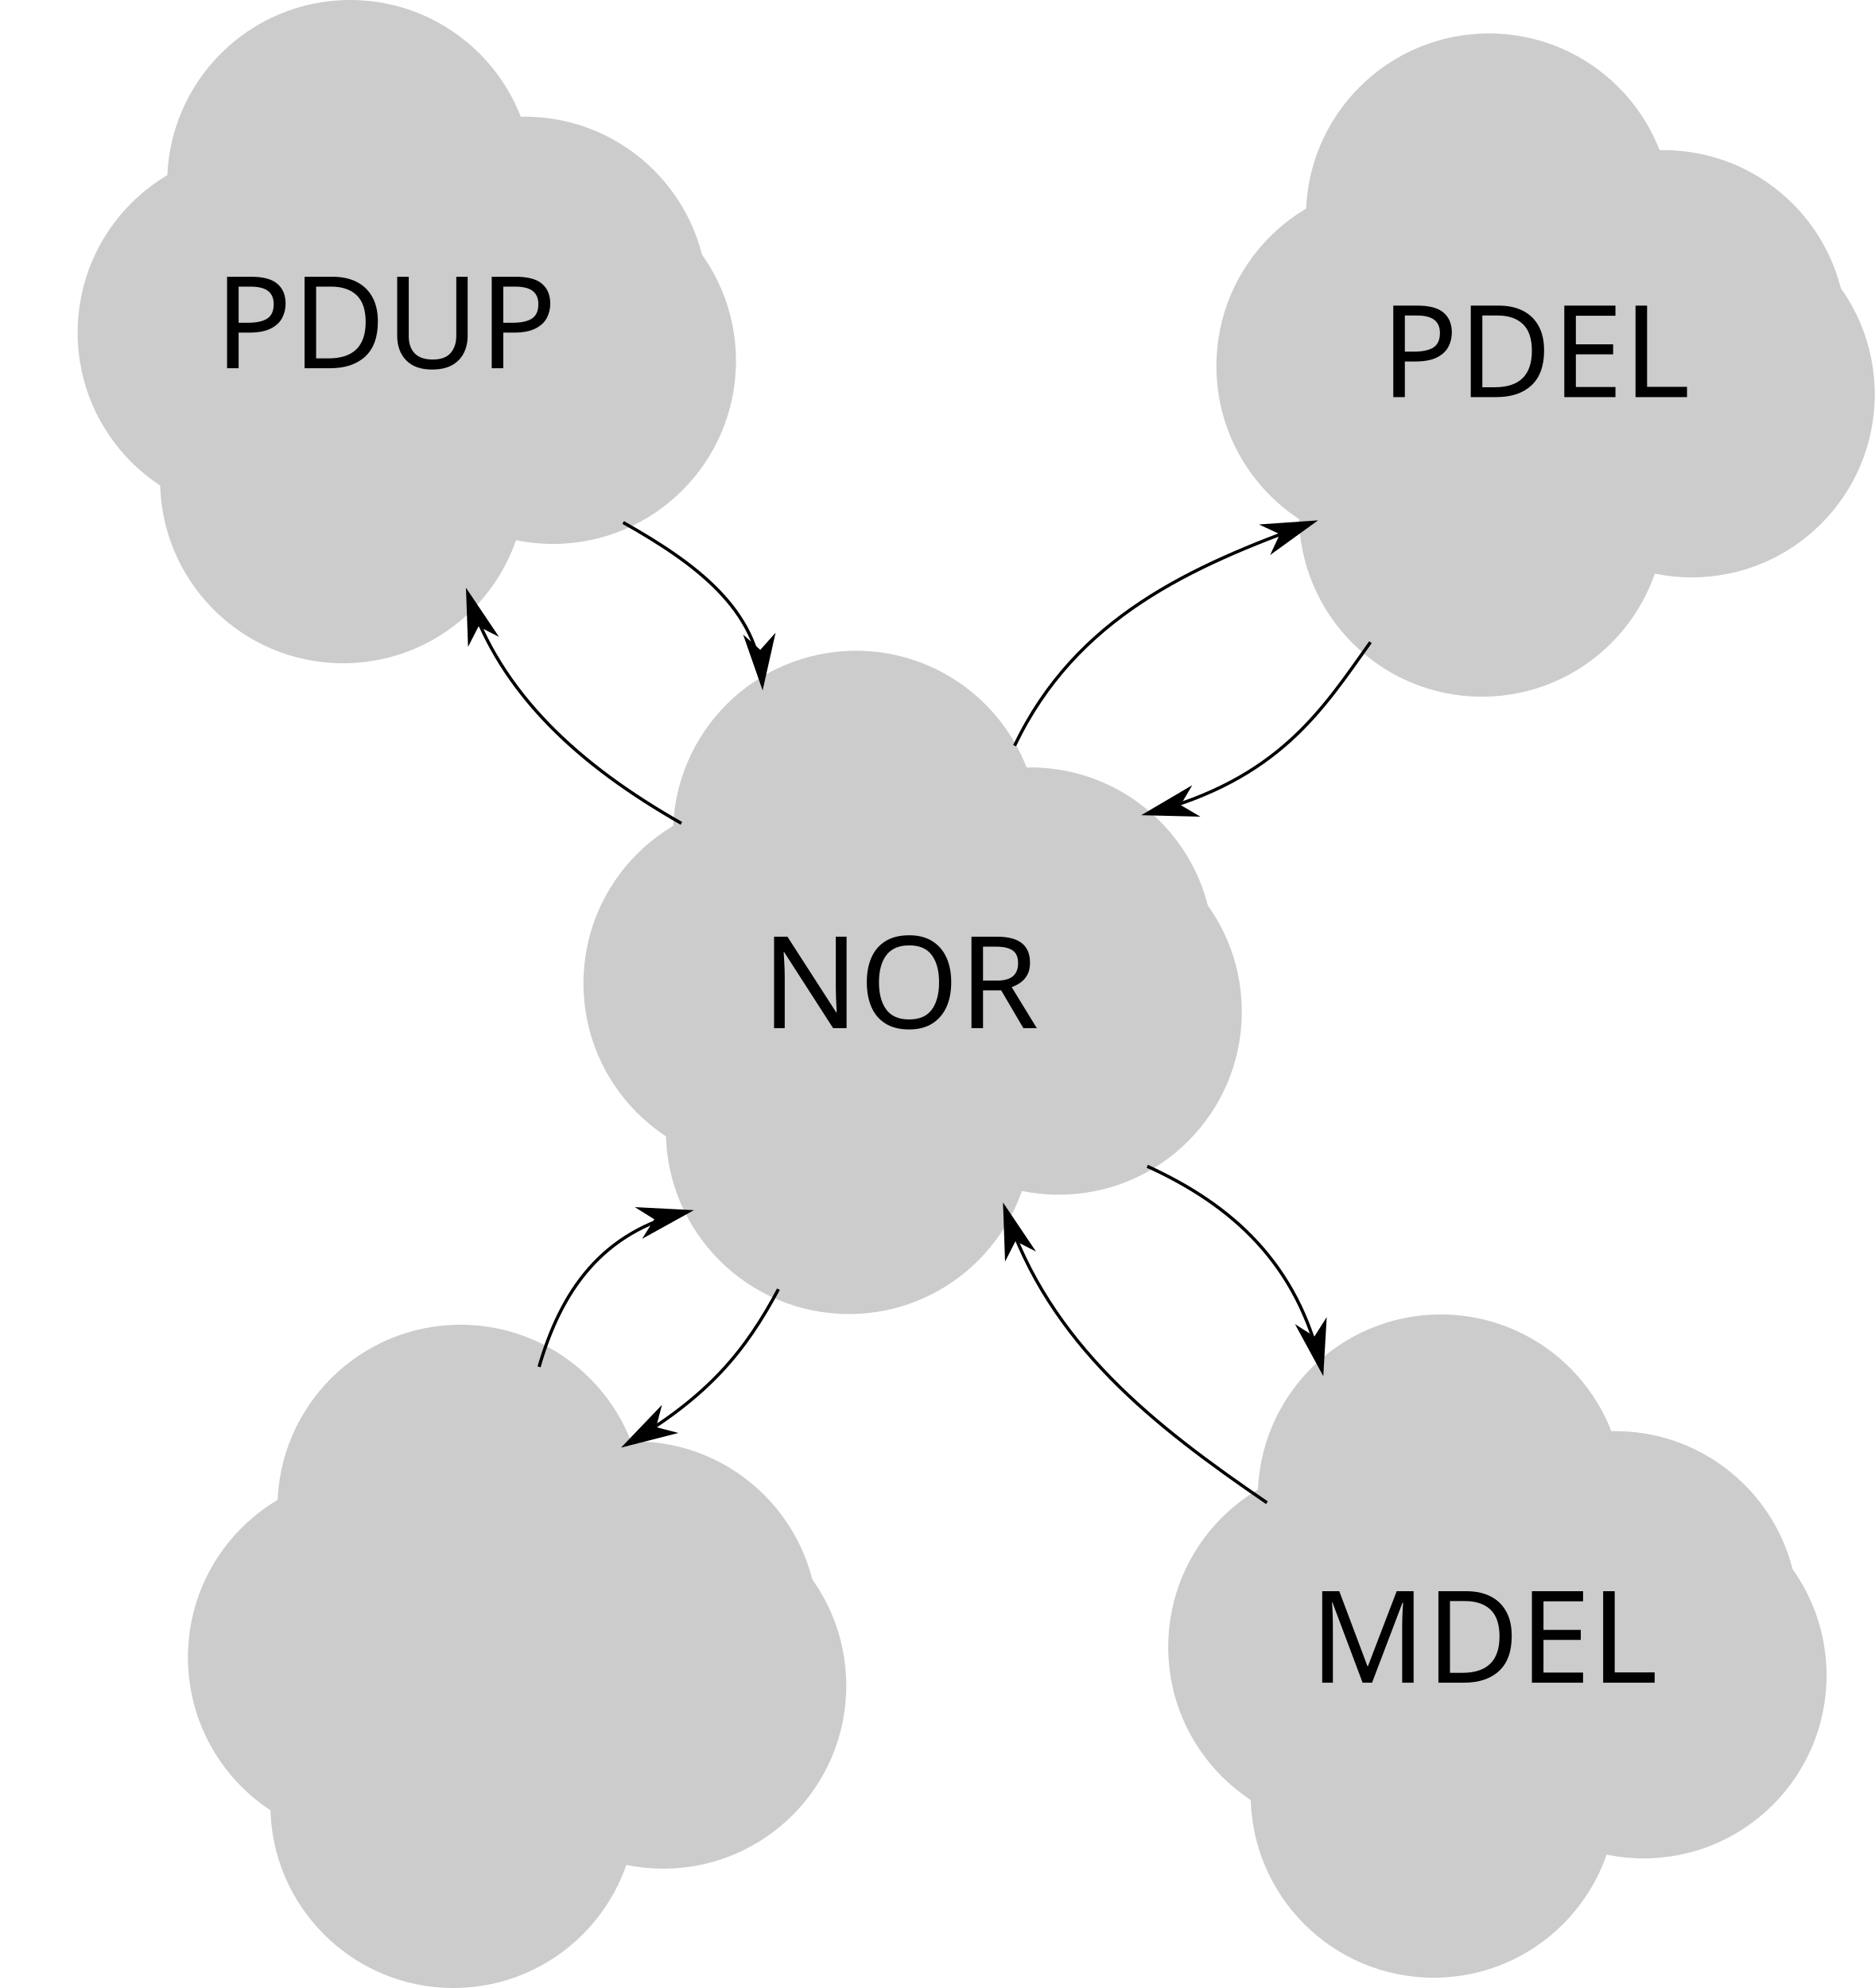
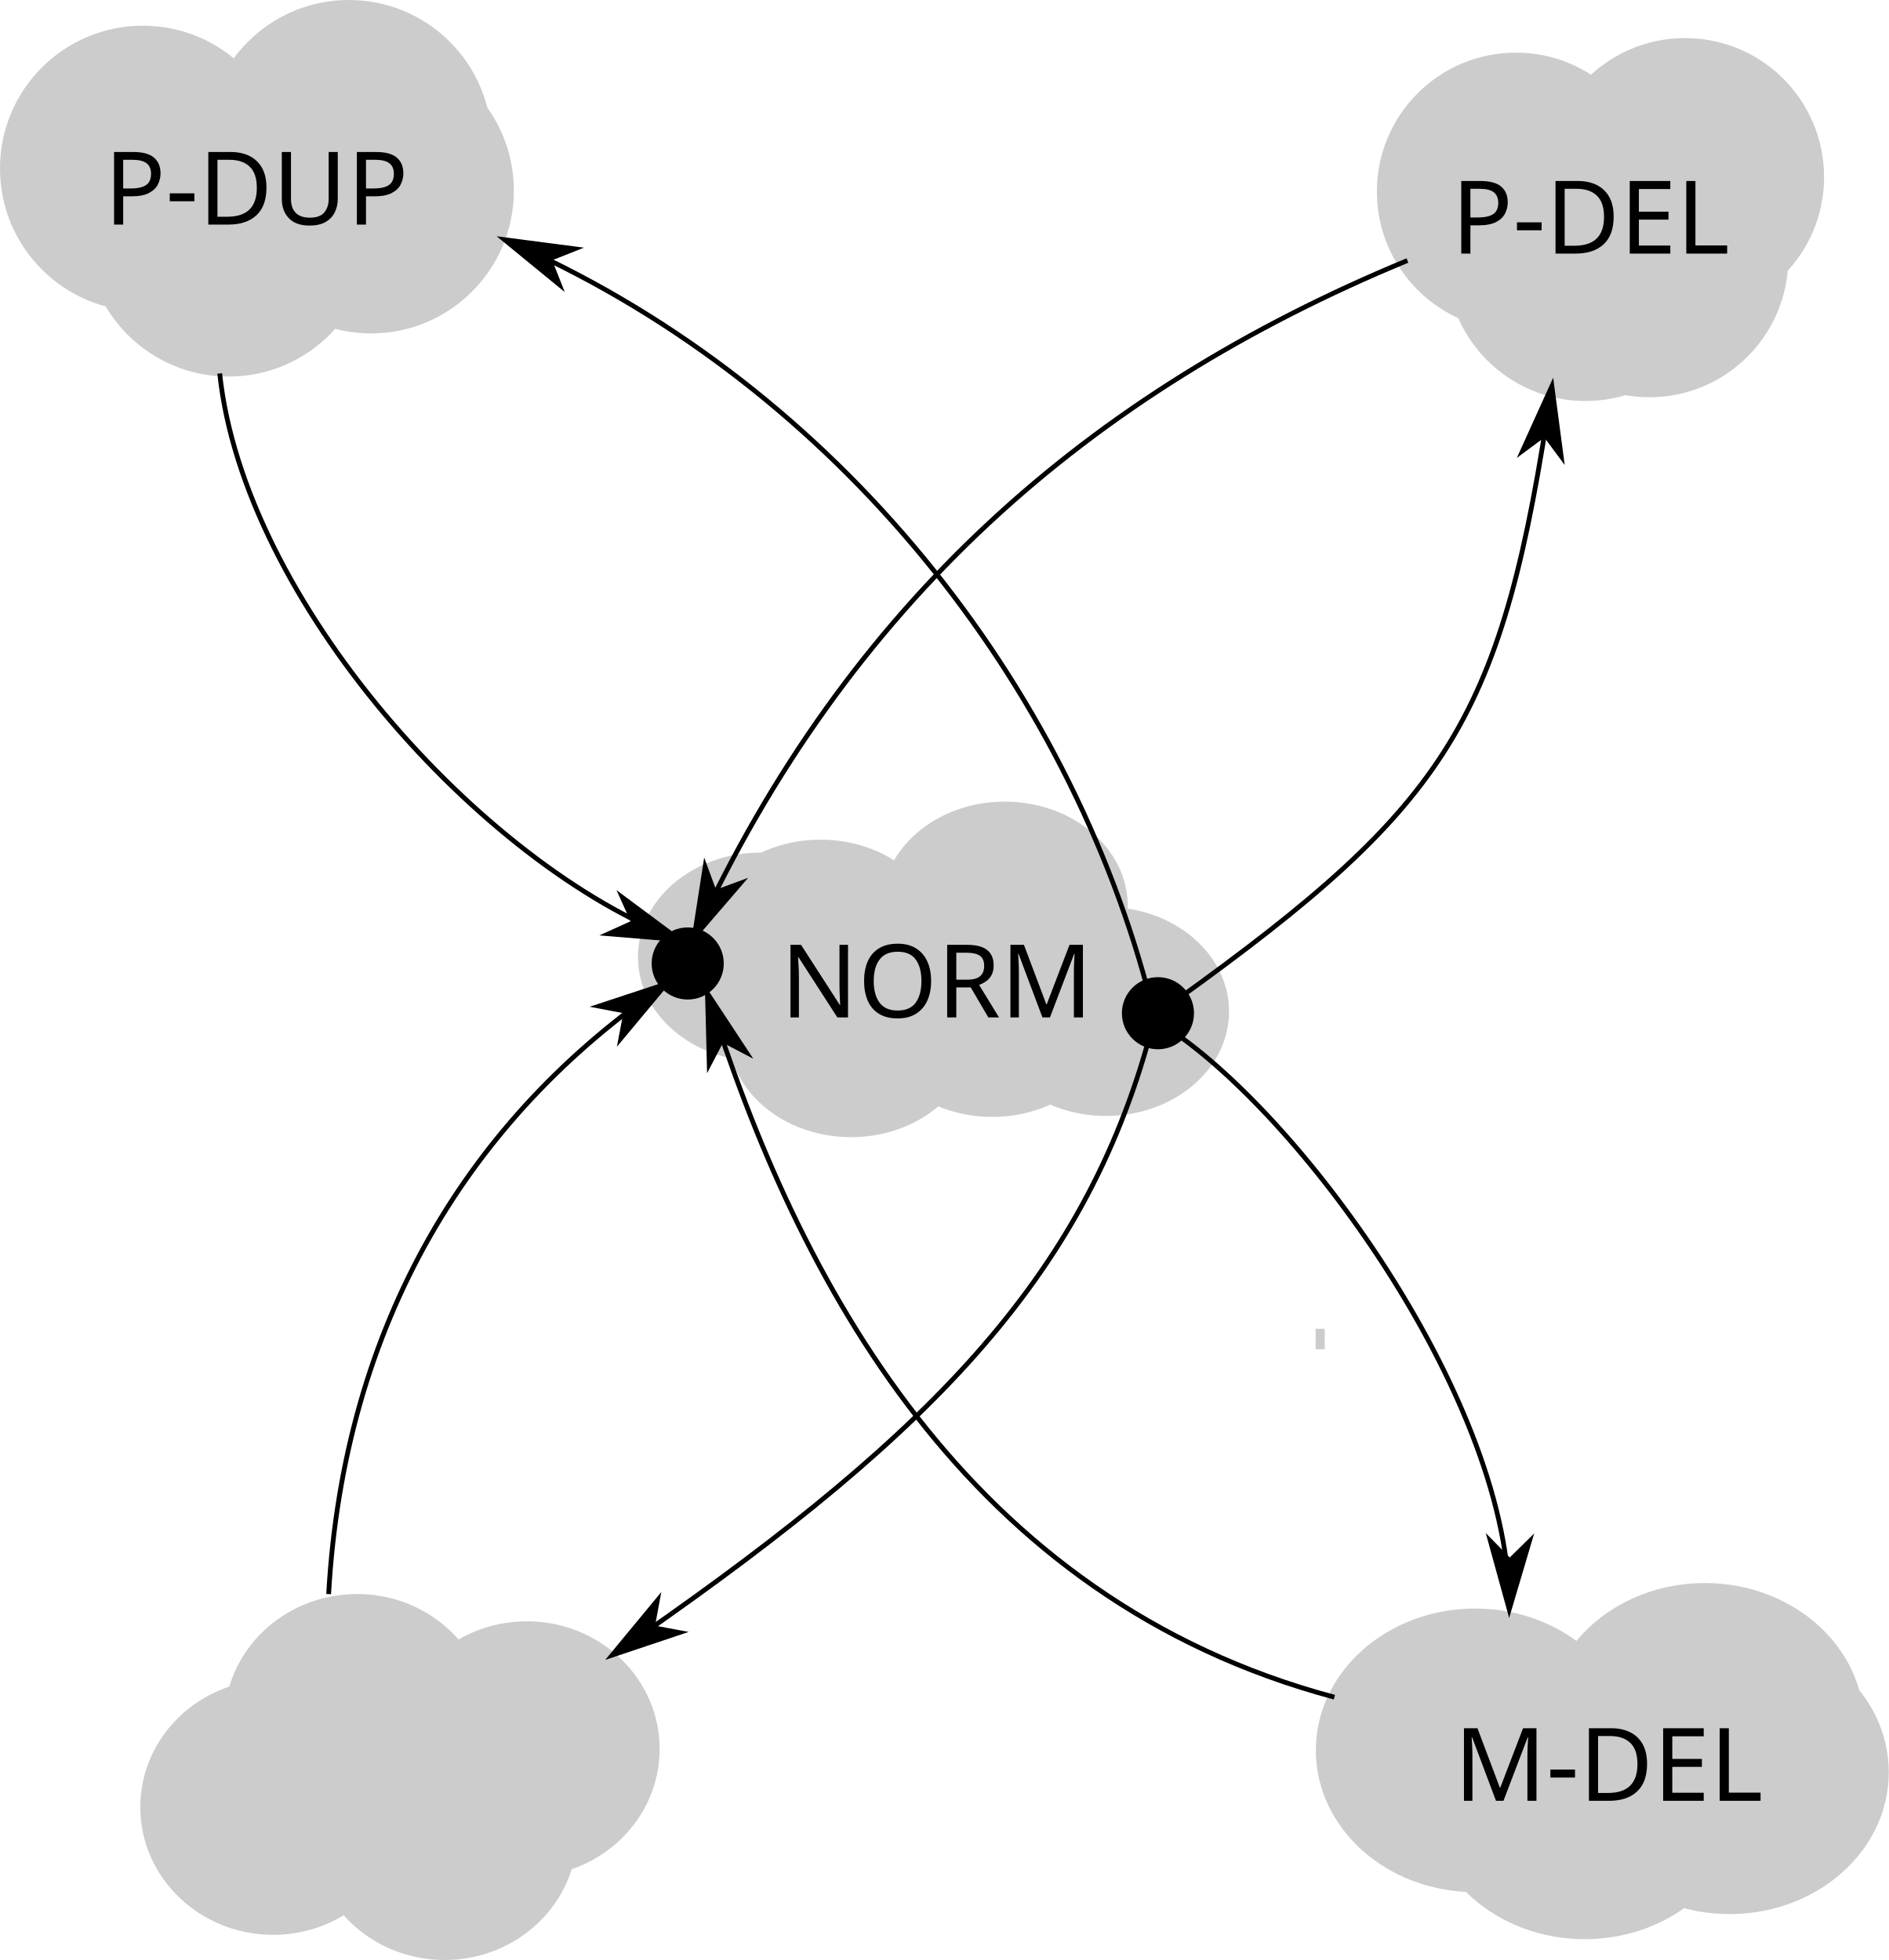
- <svg xmlns="http://www.w3.org/2000/svg" xmlns:xlink="http://www.w3.org/1999/xlink" width="585.404" height="620.738" id="svg6097" version="1.1">
+ <svg xmlns="http://www.w3.org/2000/svg" xmlns:xlink="http://www.w3.org/1999/xlink" width="594.408" height="616.936" id="svg6097" version="1.1">
  <defs id="defs6099">
    <marker orient="auto" refY="0" refX="0" id="Arrow1Lend" style="overflow:visible">
      <path id="path4006" d="M 0,0 5,-5 -12.5,0 5,5 0,0 z" style="fill-rule:evenodd;stroke:#000000;stroke-width:1pt" transform="matrix(-0.8,0,0,-0.8,-10,0)" />
    </marker>
    <marker orient="auto" refY="0" refX="0" id="Arrow1Lstart" style="overflow:visible">
      <path id="path4003" d="M 0,0 5,-5 -12.5,0 5,5 0,0 z" style="fill-rule:evenodd;stroke:#000000;stroke-width:1pt" transform="matrix(0.8,0,0,0.8,10,0)" />
    </marker>
    <marker orient="auto" refY="0" refX="0" id="Arrow1Lstart-5" style="overflow:visible">
      <path id="path4003-6" d="M 0,0 5,-5 -12.5,0 5,5 0,0 z" style="fill-rule:evenodd;stroke:#000000;stroke-width:1pt" transform="matrix(0.8,0,0,0.8,10,0)" />
    </marker>
    <marker orient="auto" refY="0" refX="0" id="Arrow1Lend-2" style="overflow:visible">
      <path id="path4006-2" d="M 0,0 5,-5 -12.5,0 5,5 0,0 z" style="fill-rule:evenodd;stroke:#000000;stroke-width:1pt" transform="matrix(-0.8,0,0,-0.8,-10,0)" />
    </marker>
    <marker orient="auto" refY="0" refX="0" id="Arrow1Lend-22" style="overflow:visible">
      <path id="path4006-7" d="M 0,0 5,-5 -12.5,0 5,5 0,0 z" style="fill-rule:evenodd;stroke:#000000;stroke-width:1pt" transform="matrix(-0.8,0,0,-0.8,-10,0)" />
    </marker>
    <marker orient="auto" refY="0" refX="0" id="Arrow1Lend-4" style="overflow:visible">
      <path id="path4006-9" d="M 0,0 5,-5 -12.5,0 5,5 0,0 z" style="fill-rule:evenodd;stroke:#000000;stroke-width:1pt" transform="matrix(-0.8,0,0,-0.8,-10,0)" />
    </marker>
  </defs>
-   <g id="layer2" style="display:none" transform="translate(-223.097,-108.8643)" />
-   <g id="layer1" transform="translate(-223.097,-161.2265)" style="display:inline">
-     <g id="g6920" transform="translate(176.0983,-17.54025)">
-       <g transform="translate(-50,347.1429)" id="g6187">
-         <path style="fill:#cccccc;stroke:none" id="path6165" d="m 295.714,342.857 c 0,31.559 -25.584,57.143 -57.143,57.143 -31.559,0 -57.143,-25.584 -57.143,-57.143 0,-31.559 25.584,-57.143 57.143,-57.143 31.559,0 57.143,25.584 57.143,57.143 z" transform="translate(0,52.36218)" />
-         <use id="use6173" xlink:href="#path6165" x="0" y="0" width="1000" height="1000" transform="translate(65.53808,-37.26043)" />
-         <use id="use6175" xlink:href="#path6165" x="0" y="0" width="1000" height="1000" transform="translate(-25.75053,-46.10731)" />
-         <use id="use6183" xlink:href="#path6165" x="0" y="0" width="1000" height="1000" transform="translate(2.21128,-92.81638)" />
-         <use id="use6185" xlink:href="#path6165" x="0" y="0" width="1000" height="1000" transform="translate(56.67273,-56.38405)" />
+   <g id="layer2" style="display:none" transform="translate(-222.339,-116.7252)" />
+   <g id="layer1" transform="translate(-222.339,-169.0874)" style="display:inline">
+     <g id="g6920" transform="translate(171.8126,-6.622913)">
+       <g transform="matrix(0.7312935,0,0,0.7033309,1.275085,507.5062)" id="g6187">
+         <g id="g11530" transform="translate(-27.95215,-12.10977)">
+           <path style="fill:#cccccc;stroke:none" id="use6173" d="m 295.714,342.857 c 0,31.559 -25.584,57.143 -57.143,57.143 -31.559,0 -57.143,-25.584 -57.143,-57.143 0,-31.559 25.584,-57.143 57.143,-57.143 31.559,0 57.143,25.584 57.143,57.143 z" transform="translate(48.06798,17.5237)" />
+           <path style="fill:#cccccc;stroke:none" id="use6175" d="m 295.714,342.857 c 0,31.559 -25.584,57.143 -57.143,57.143 -31.559,0 -57.143,-25.584 -57.143,-57.143 0,-31.559 25.584,-57.143 57.143,-57.143 31.559,0 57.143,25.584 57.143,57.143 z" transform="translate(-25.75053,6.254872)" />
+           <path style="fill:#cccccc;stroke:none" id="use6183" d="m 295.714,342.857 c 0,31.559 -25.584,57.143 -57.143,57.143 -31.559,0 -57.143,-25.584 -57.143,-57.143 0,-31.559 25.584,-57.143 57.143,-57.143 31.559,0 57.143,25.584 57.143,57.143 z" transform="translate(10.36399,-31.97736)" />
+           <path style="fill:#cccccc;stroke:none" id="use6185" d="m 295.714,342.857 c 0,31.559 -25.584,57.143 -57.143,57.143 -31.559,0 -57.143,-25.584 -57.143,-57.143 0,-31.559 25.584,-57.143 57.143,-57.143 31.559,0 57.143,25.584 57.143,57.143 z" transform="translate(83.46021,-19.76457)" />
+         </g>
      </g>
-       <flowRoot transform="translate(7.142857,53.79075)" style="font-size:40px;font-style:normal;font-weight:normal;line-height:125%;letter-spacing:0px;word-spacing:0px;fill:#000000;fill-opacity:1;stroke:none;font-family:Sans" id="flowRoot6307" xml:space="preserve">
+       <flowRoot transform="translate(-15.11024,97.81904)" style="font-size:40px;font-style:normal;font-weight:normal;line-height:125%;letter-spacing:0px;word-spacing:0px;fill:#000000;fill-opacity:1;stroke:none;font-family:Sans" id="flowRoot6307" xml:space="preserve">
        <flowRegion id="flowRegion6309">
          <rect y="617.143" x="138.571" height="57.143" width="145.714" id="rect6311" />
        </flowRegion>
-         <flowPara id="flowPara6313">MDUP</flowPara>
+         <flowPara id="flowPara6313" style="font-size:32px">M-DUP</flowPara>
      </flowRoot>
    </g>
-     <g id="g6900">
-       <g transform="translate(447.2491,-73.59181)" id="g6187-5">
-         <path style="fill:#cccccc;stroke:none" id="path6165-2" d="m 295.714,342.857 c 0,31.559 -25.584,57.143 -57.143,57.143 -31.559,0 -57.143,-25.584 -57.143,-57.143 0,-31.559 25.584,-57.143 57.143,-57.143 31.559,0 57.143,25.584 57.143,57.143 z" transform="translate(0,52.36218)" />
-         <use id="use6173-0" xlink:href="#path6165-2" x="0" y="0" width="1000" height="1000" transform="translate(65.53808,-37.26043)" />
-         <use id="use6175-2" xlink:href="#path6165-2" x="0" y="0" width="1000" height="1000" transform="translate(-25.75053,-46.10731)" />
-         <use id="use6183-1" xlink:href="#path6165-2" x="0" y="0" width="1000" height="1000" transform="translate(2.21128,-92.81638)" />
-         <use id="use6185-6" xlink:href="#path6165-2" x="0" y="0" width="1000" height="1000" transform="translate(56.67273,-56.38405)" />
-       </g>
-       <text id="text6319" y="285.219" x="654.286" style="font-size:40px;font-style:normal;font-weight:normal;line-height:125%;letter-spacing:0px;word-spacing:0px;fill:#000000;fill-opacity:1;stroke:none;font-family:Sans" xml:space="preserve">
-         <tspan y="285.219" x="654.286" id="tspan6321">PDEL</tspan>
-       </text>
-     </g>
-     <g id="g6870" transform="translate(147.269,-19.01321)">
-       <g id="g6890">
-         <g id="g6187-6" transform="translate(-55.60806,-65.02038)">
-           <path transform="translate(0,52.36218)" d="m 295.714,342.857 c 0,31.559 -25.584,57.143 -57.143,57.143 -31.559,0 -57.143,-25.584 -57.143,-57.143 0,-31.559 25.584,-57.143 57.143,-57.143 31.559,0 57.143,25.584 57.143,57.143 z" id="path6165-5" style="fill:#cccccc;stroke:none" />
-           <use transform="translate(65.53808,-37.26043)" height="1000" width="1000" y="0" x="0" xlink:href="#path6165-5" id="use6173-6" />
-           <use transform="translate(-25.75053,-46.10731)" height="1000" width="1000" y="0" x="0" xlink:href="#path6165-5" id="use6175-5" />
-           <use transform="translate(2.21128,-92.81638)" height="1000" width="1000" y="0" x="0" xlink:href="#path6165-5" id="use6183-0" />
-           <use transform="translate(56.67273,-56.38405)" height="1000" width="1000" y="0" x="0" xlink:href="#path6165-5" id="use6185-8" />
+     <g id="g6900" transform="translate(43.43656,-31.31473)">
+       <g id="g11563" transform="translate(-22.85714,15.71429)">
+         <g id="g6187-5" transform="translate(447.2491,-73.59181)">
+           <g transform="matrix(0.7654803,0,0,0.7654803,60.99762,63.3822)" id="g11557">
+             <path style="fill:#cccccc;stroke:none" id="path6165-2" d="m 295.714,342.857 c 0,31.559 -25.584,57.143 -57.143,57.143 -31.559,0 -57.143,-25.584 -57.143,-57.143 0,-31.559 25.584,-57.143 57.143,-57.143 31.559,0 57.143,25.584 57.143,57.143 z" transform="translate(12.85714,19.50504)" />
+             <use id="use6173-0" xlink:href="#path6165-2" x="0" y="0" width="1000" height="1000" transform="translate(26.25236,-1.546145)" />
+             <use id="use6175-2" xlink:href="#path6165-2" x="0" y="0" width="1000" height="1000" transform="translate(-28.60767,-28.96445)" />
+             <use id="use6185-6" xlink:href="#path6165-2" x="0" y="0" width="1000" height="1000" transform="translate(40.95845,-34.95547)" />
+           </g>
        </g>
-         <text xml:space="preserve" style="font-size:40px;font-style:normal;font-weight:normal;line-height:125%;letter-spacing:0px;word-spacing:0px;fill:#000000;fill-opacity:1;stroke:none;font-family:Sans" x="142.857" y="295.219" id="text6323">
-           <tspan id="tspan6325" x="142.857" y="295.219">PDUP</tspan>
+         <text xml:space="preserve" style="font-size:40px;font-style:normal;font-weight:normal;line-height:125%;letter-spacing:0px;word-spacing:0px;fill:#000000;fill-opacity:1;stroke:none;font-family:Sans" x="658.521" y="264.505" id="text6319">
+           <tspan style="font-size:32px" id="tspan6321" x="658.521" y="264.505">P-DEL</tspan>
        </text>
      </g>
    </g>
-     <g id="g6880" transform="translate(49.49748,-10.10153)">
-       <g transform="translate(200.1062,129.2653)" id="g6187-2">
-         <path style="fill:#cccccc;stroke:none" id="path6165-8" d="m 295.714,342.857 c 0,31.559 -25.584,57.143 -57.143,57.143 -31.559,0 -57.143,-25.584 -57.143,-57.143 0,-31.559 25.584,-57.143 57.143,-57.143 31.559,0 57.143,25.584 57.143,57.143 z" transform="translate(0,52.36218)" />
-         <use id="use6173-7" xlink:href="#path6165-8" x="0" y="0" width="1000" height="1000" transform="translate(65.53808,-37.26043)" />
-         <use id="use6175-98" xlink:href="#path6165-8" x="0" y="0" width="1000" height="1000" transform="translate(-25.75053,-46.10731)" />
-         <use id="use6183-02" xlink:href="#path6165-8" x="0" y="0" width="1000" height="1000" transform="translate(2.21128,-92.81638)" />
-         <use id="use6185-2" xlink:href="#path6165-8" x="0" y="0" width="1000" height="1000" transform="translate(56.67273,-56.38405)" />
+     <g id="g6870" transform="translate(156.5547,-7.584635)">
+       <g id="g6890">
+         <g id="g6187-6" transform="matrix(0.7866668,0,0,0.7866668,-56.68248,-44.92605)">
+           <path transform="translate(8.571429,32.36218)" d="m 295.714,342.857 c 0,31.559 -25.584,57.143 -57.143,57.143 -31.559,0 -57.143,-25.584 -57.143,-57.143 0,-31.559 25.584,-57.143 57.143,-57.143 31.559,0 57.143,25.584 57.143,57.143 z" id="path6165-5" style="fill:#cccccc;stroke:none" />
+           <use transform="translate(56.96665,-17.26043)" height="1000" width="1000" y="0" x="0" xlink:href="#path6165-5" id="use6173-6" />
+           <use transform="translate(-34.32196,-26.10731)" height="1000" width="1000" y="0" x="0" xlink:href="#path6165-5" id="use6175-5" />
+           <use transform="translate(48.1013,-36.38405)" height="1000" width="1000" y="0" x="0" xlink:href="#path6165-5" id="use6185-8" />
+         </g>
+         <text xml:space="preserve" style="font-size:40px;font-style:normal;font-weight:normal;line-height:125%;letter-spacing:0px;word-spacing:0px;fill:#000000;fill-opacity:1;stroke:none;font-family:Sans" x="98.571" y="247.362" id="text6323">
+           <tspan id="tspan6325" x="98.571" y="247.362" style="font-size:32px">P-DUP</tspan>
+         </text>
      </g>
-       <text id="text6327" y="492.362" x="411.429" style="font-size:40px;font-style:normal;font-weight:normal;line-height:125%;letter-spacing:0px;word-spacing:0px;fill:#000000;fill-opacity:1;stroke:none;font-family:Sans" xml:space="preserve">
-         <tspan y="492.362" x="411.429" id="tspan6329">NOR</tspan>
+     </g>
+     <g id="g6880" transform="translate(56.56854,-5.050763)">
+       <g id="g9818" transform="matrix(0.8519526,0,0,0.723267,190.2402,128.2465)">
+         <path transform="translate(173.5995,171.328)" d="m 124.249,308.601 c 0,25.105 -20.352,45.457 -45.457,45.457 -25.105,0 -45.457,-20.352 -45.457,-45.457 0,-25.105 20.352,-45.457 45.457,-45.457 25.105,0 45.457,20.352 45.457,45.457 z" id="path9790" style="fill:#cccccc;fill-opacity:1;stroke:none" />
+         <use transform="translate(33.25982,32.95146)" height="620.738" width="585.404" y="0" x="0" xlink:href="#path9790" id="use9792" />
+         <use transform="translate(90.02367,-22.14594)" height="620.738" width="585.404" y="0" x="0" xlink:href="#path9790" id="use9794" />
+         <use transform="translate(21.98697,-5.612087)" height="620.738" width="585.404" y="0" x="0" xlink:href="#path9790" id="use9806" />
+         <use transform="translate(127.4276,23.71709)" height="620.738" width="585.404" y="0" x="0" xlink:href="#path9790" id="use9814" />
+         <use transform="translate(85.41933,24.14134)" height="620.738" width="585.404" y="0" x="0" xlink:href="#path9790" id="use9816" />
+       </g>
+       <text id="text6327" y="494.383" x="411.429" style="font-size:32px;font-style:normal;font-variant:normal;font-weight:normal;font-stretch:normal;line-height:125%;letter-spacing:0px;word-spacing:0px;fill:#000000;fill-opacity:1;stroke:none;font-family:Sans;-inkscape-font-specification:Sans" xml:space="preserve">
+         <tspan y="494.383" x="411.429" id="tspan6329" style="font-style:normal;font-variant:normal;font-weight:normal;font-stretch:normal;font-family:Sans;-inkscape-font-specification:Sans">NORM</tspan>
      </text>
    </g>
-     <rect style="fill:#cccccc;stroke:none" id="rect6978" width="2.143" height="3.571" x="534.286" y="377.143" transform="translate(0,52.36218)" />
-     <g id="g7409" transform="translate(-5.050762,-8.586297)">
+     <g id="g7409" transform="translate(-6.479334,-7.157725)">
      <g id="g6910">
-         <g id="g6187-0" transform="translate(437.2491,334.9796)">
-           <path transform="translate(0,52.36218)" d="m 295.714,342.857 c 0,31.559 -25.584,57.143 -57.143,57.143 -31.559,0 -57.143,-25.584 -57.143,-57.143 0,-31.559 25.584,-57.143 57.143,-57.143 31.559,0 57.143,25.584 57.143,57.143 z" id="path6165-7" style="fill:#cccccc;stroke:none" />
-           <use transform="translate(65.53808,-37.26043)" height="1000" width="1000" y="0" x="0" xlink:href="#path6165-7" id="use6173-8" />
-           <use transform="translate(-25.75053,-46.10731)" height="1000" width="1000" y="0" x="0" xlink:href="#path6165-7" id="use6175-7" />
-           <use transform="translate(2.21128,-92.81638)" height="1000" width="1000" y="0" x="0" xlink:href="#path6165-7" id="use6183-9" />
-           <use transform="translate(56.67273,-56.38405)" height="1000" width="1000" y="0" x="0" xlink:href="#path6165-7" id="use6185-63" />
+         <g id="g11548" transform="translate(37.14286,40.71429)">
+           <g transform="matrix(0.8770522,0,0,0.7810266,469.2465,413.8056)" id="g6187-0">
+             <path style="fill:#cccccc;stroke:none" id="path6165-7" d="m 295.714,342.857 c 0,31.559 -25.584,57.143 -57.143,57.143 -31.559,0 -57.143,-25.584 -57.143,-57.143 0,-31.559 25.584,-57.143 57.143,-57.143 31.559,0 57.143,25.584 57.143,57.143 z" transform="translate(13.57143,25.21932)" />
+             <use id="use6173-8" xlink:href="#path6165-7" x="0" y="0" width="1000" height="1000" transform="translate(51.96665,-10.11757)" />
+             <use id="use6175-7" xlink:href="#path6165-7" x="0" y="0" width="1000" height="1000" transform="translate(-39.32196,-18.96445)" />
+             <use id="use6185-63" xlink:href="#path6165-7" x="0" y="0" width="1000" height="1000" transform="translate(43.1013,-29.24119)" />
+           </g>
+           <text id="text6315" y="702.362" x="649.286" style="font-size:40px;font-style:normal;font-weight:normal;line-height:125%;letter-spacing:0px;word-spacing:0px;fill:#000000;fill-opacity:1;stroke:none;font-family:Sans" xml:space="preserve">
+             <tspan style="font-size:32px" y="702.362" x="649.286" id="tspan6317">M-DEL</tspan>
+           </text>
        </g>
-         <text xml:space="preserve" style="font-size:40px;font-style:normal;font-weight:normal;line-height:125%;letter-spacing:0px;word-spacing:0px;fill:#000000;fill-opacity:1;stroke:none;font-family:Sans" x="637.143" y="695.219" id="text6315">
-           <tspan id="tspan6317" x="637.143" y="695.219">MDEL</tspan>
-         </text>
      </g>
      <rect transform="translate(0,52.36218)" y="542.143" x="642.857" height="6.429" width="2.857" id="rect6980" style="fill:#cccccc;stroke:none" />
    </g>
-     <rect style="fill:#cccccc;stroke:none" id="rect7000" width="4.286" height="5.714" x="527.143" y="477.143" transform="translate(0,52.36218)" />
    <rect style="fill:#cccccc;stroke:none" id="rect7004" width="3.571" height="3.571" x="537.857" y="441.648" />
-     <path style="fill:none;stroke:#000000;stroke-width:1px;stroke-linecap:butt;stroke-linejoin:miter;stroke-opacity:1;marker-start:url(#Arrow1Lstart-5)" d="m 296.985,230.635 c 10.189,31.428 34.996,53.72 66.67,71.721" id="path11463" transform="translate(72.21284,115.954)" />
-     <path style="fill:none;stroke:#000000;stroke-width:1px;stroke-linecap:butt;stroke-linejoin:miter;stroke-opacity:1;marker-end:url(#Arrow1Lend-4)" d="m 345.472,208.412 c 22.647,12.752 42.088,27.107 43.437,50.508" id="path11483" transform="translate(72.21284,115.954)" />
-     <path style="fill:none;stroke:#000000;stroke-width:1px;stroke-linecap:butt;stroke-linejoin:miter;stroke-opacity:1;marker-start:none;marker-end:url(#Arrow1Lend-4)" d="m 467.701,278.112 c 19.137,-40.15 55.253,-56.042 92.934,-69.701" id="path11485" transform="translate(72.21284,115.954)" />
-     <path style="fill:none;stroke:#000000;stroke-width:1px;stroke-linecap:butt;stroke-linejoin:miter;stroke-opacity:1;marker-start:url(#Arrow1Lstart-5)" d="m 509.117,299.325 c 41.182,-10.667 54.646,-32.42 69.701,-53.538" id="path11487" transform="translate(72.21284,115.954)" />
-     <path style="fill:none;stroke:#000000;stroke-width:1px;stroke-linecap:butt;stroke-linejoin:miter;stroke-opacity:1;marker-start:url(#Arrow1Lstart-5)" d="M 563.665,473.072 C 556.184,439.628 535.376,421.415 509.117,409.432" id="path11489" transform="translate(72.21284,115.954)" />
-     <path style="fill:none;stroke:#000000;stroke-width:1px;stroke-linecap:butt;stroke-linejoin:miter;stroke-opacity:1;marker-start:none;marker-end:url(#Arrow1Lend-4)" d="M 546.493,514.488 C 511.513,490.589 478.446,465.016 464.67,422.564" id="path11491" transform="translate(72.21284,115.954)" />
-     <path style="fill:none;stroke:#000000;stroke-width:1px;stroke-linecap:butt;stroke-linejoin:miter;stroke-opacity:1;marker-end:url(#Arrow1Lend-4)" d="m 319.208,472.062 c 6.874,-23.604 19.479,-42.259 46.467,-48.487" id="path11493" transform="translate(72.21284,115.954)" />
-     <path style="fill:none;stroke:#000000;stroke-width:1px;stroke-linecap:butt;stroke-linejoin:miter;stroke-opacity:1;marker-start:url(#Arrow1Lstart-5)" d="m 346.482,496.305 c 25.75,-15.046 37.164,-29.211 47.477,-48.487" id="path11495" transform="translate(72.21284,115.954)" />
+     <path style="fill:none;stroke:#000000;stroke-width:1.5;stroke-linecap:butt;stroke-linejoin:miter;stroke-miterlimit:4;stroke-opacity:1;stroke-dasharray:none;marker-start:url(#Arrow1Lstart-5)" d="m 309.094,128.657 c 100.676,43.512 174.837,134.993 202.043,235.318" id="path11463" transform="translate(72.21284,115.954)" />
+     <path style="fill:none;stroke:#000000;stroke-width:1.5;stroke-linecap:butt;stroke-linejoin:miter;stroke-miterlimit:4;stroke-opacity:1;stroke-dasharray:none;marker-start:none;marker-end:url(#Arrow1Lend-4)" d="m 219.271,170.686 c 7.495,71.34 82.426,154.736 144.384,178.137" id="path11483" transform="translate(72.21284,115.954)" />
+     <path style="fill:none;stroke:#000000;stroke-width:1.5;stroke-linecap:butt;stroke-linejoin:miter;stroke-miterlimit:4;stroke-opacity:1;stroke-dasharray:none;marker-start:none;marker-end:url(#Arrow1Lend-4)" d="m 520.229,368.016 c 86.817,-62.373 102.802,-88.553 118.26,-193.125" id="path11485" transform="translate(72.21284,115.954)" />
+     <path style="fill:none;stroke:#000000;stroke-width:1.5;stroke-linecap:butt;stroke-linejoin:miter;stroke-miterlimit:4;stroke-opacity:1;stroke-dasharray:none;marker-start:url(#Arrow1Lstart-5)" d="M 368.706,347.813 C 416.959,243.202 492.613,176.655 593.061,135.127" id="path11487" transform="translate(72.21284,115.954)" />
+     <path style="fill:none;stroke:#000000;stroke-width:1.5;stroke-linecap:butt;stroke-linejoin:miter;stroke-miterlimit:4;stroke-opacity:1;stroke-dasharray:none;marker-start:url(#Arrow1Lstart-5)" d="m 625.094,559.5 c 0.6,-63.748 -63.454,-153.238 -106.885,-182.393" id="path11489" transform="translate(72.21284,115.954)" />
+     <path style="fill:none;stroke:#000000;stroke-width:1.5;stroke-linecap:butt;stroke-linejoin:miter;stroke-miterlimit:4;stroke-opacity:1;stroke-dasharray:none;marker-start:none;marker-end:url(#Arrow1Lend-4)" d="M 570.064,587.345 C 454.272,556.375 401.256,456.711 372.818,365.996" id="path11491" transform="translate(72.21284,115.954)" />
+     <path style="fill:none;stroke:#000000;stroke-width:1.5;stroke-linecap:butt;stroke-linejoin:miter;stroke-miterlimit:4;stroke-opacity:1;stroke-dasharray:none;marker-start:none;marker-end:url(#Arrow1Lend-4)" d="m 253.548,554.894 c 4.835,-85.417 44.374,-149.976 106.066,-191.929" id="path11493" transform="translate(72.21284,115.954)" />
+     <path style="fill:none;stroke:#000000;stroke-width:1.5;stroke-linecap:butt;stroke-linejoin:miter;stroke-miterlimit:4;stroke-opacity:1;stroke-dasharray:none;marker-start:url(#Arrow1Lstart-5)" d="M 342.983,573.964 C 438.445,508.411 489.211,459.013 511.137,382.158" id="path11495" transform="translate(72.21284,115.954)" />
+     <path style="fill:#000000;stroke:#000000;stroke-width:1.481;stroke-linecap:butt;stroke-miterlimit:0;stroke-dasharray:none" id="path9752" d="m 226.274,311.127 c 0,5.858 -4.749,10.607 -10.607,10.607 -5.858,0 -10.607,-4.749 -10.607,-10.607 0,-5.858 4.749,-10.607 10.607,-10.607 5.858,0 10.607,4.749 10.607,10.607 z" transform="translate(223.097,161.2265)" />
+     <path transform="translate(371.0844,176.8839)" style="fill:#000000;stroke:#000000;stroke-width:1.481;stroke-linecap:butt;stroke-miterlimit:0;stroke-dasharray:none;display:inline" id="path9752-5" d="m 226.274,311.127 c 0,5.858 -4.749,10.607 -10.607,10.607 -5.858,0 -10.607,-4.749 -10.607,-10.607 0,-5.858 4.749,-10.607 10.607,-10.607 5.858,0 10.607,4.749 10.607,10.607 z" />
  </g>
</svg>
